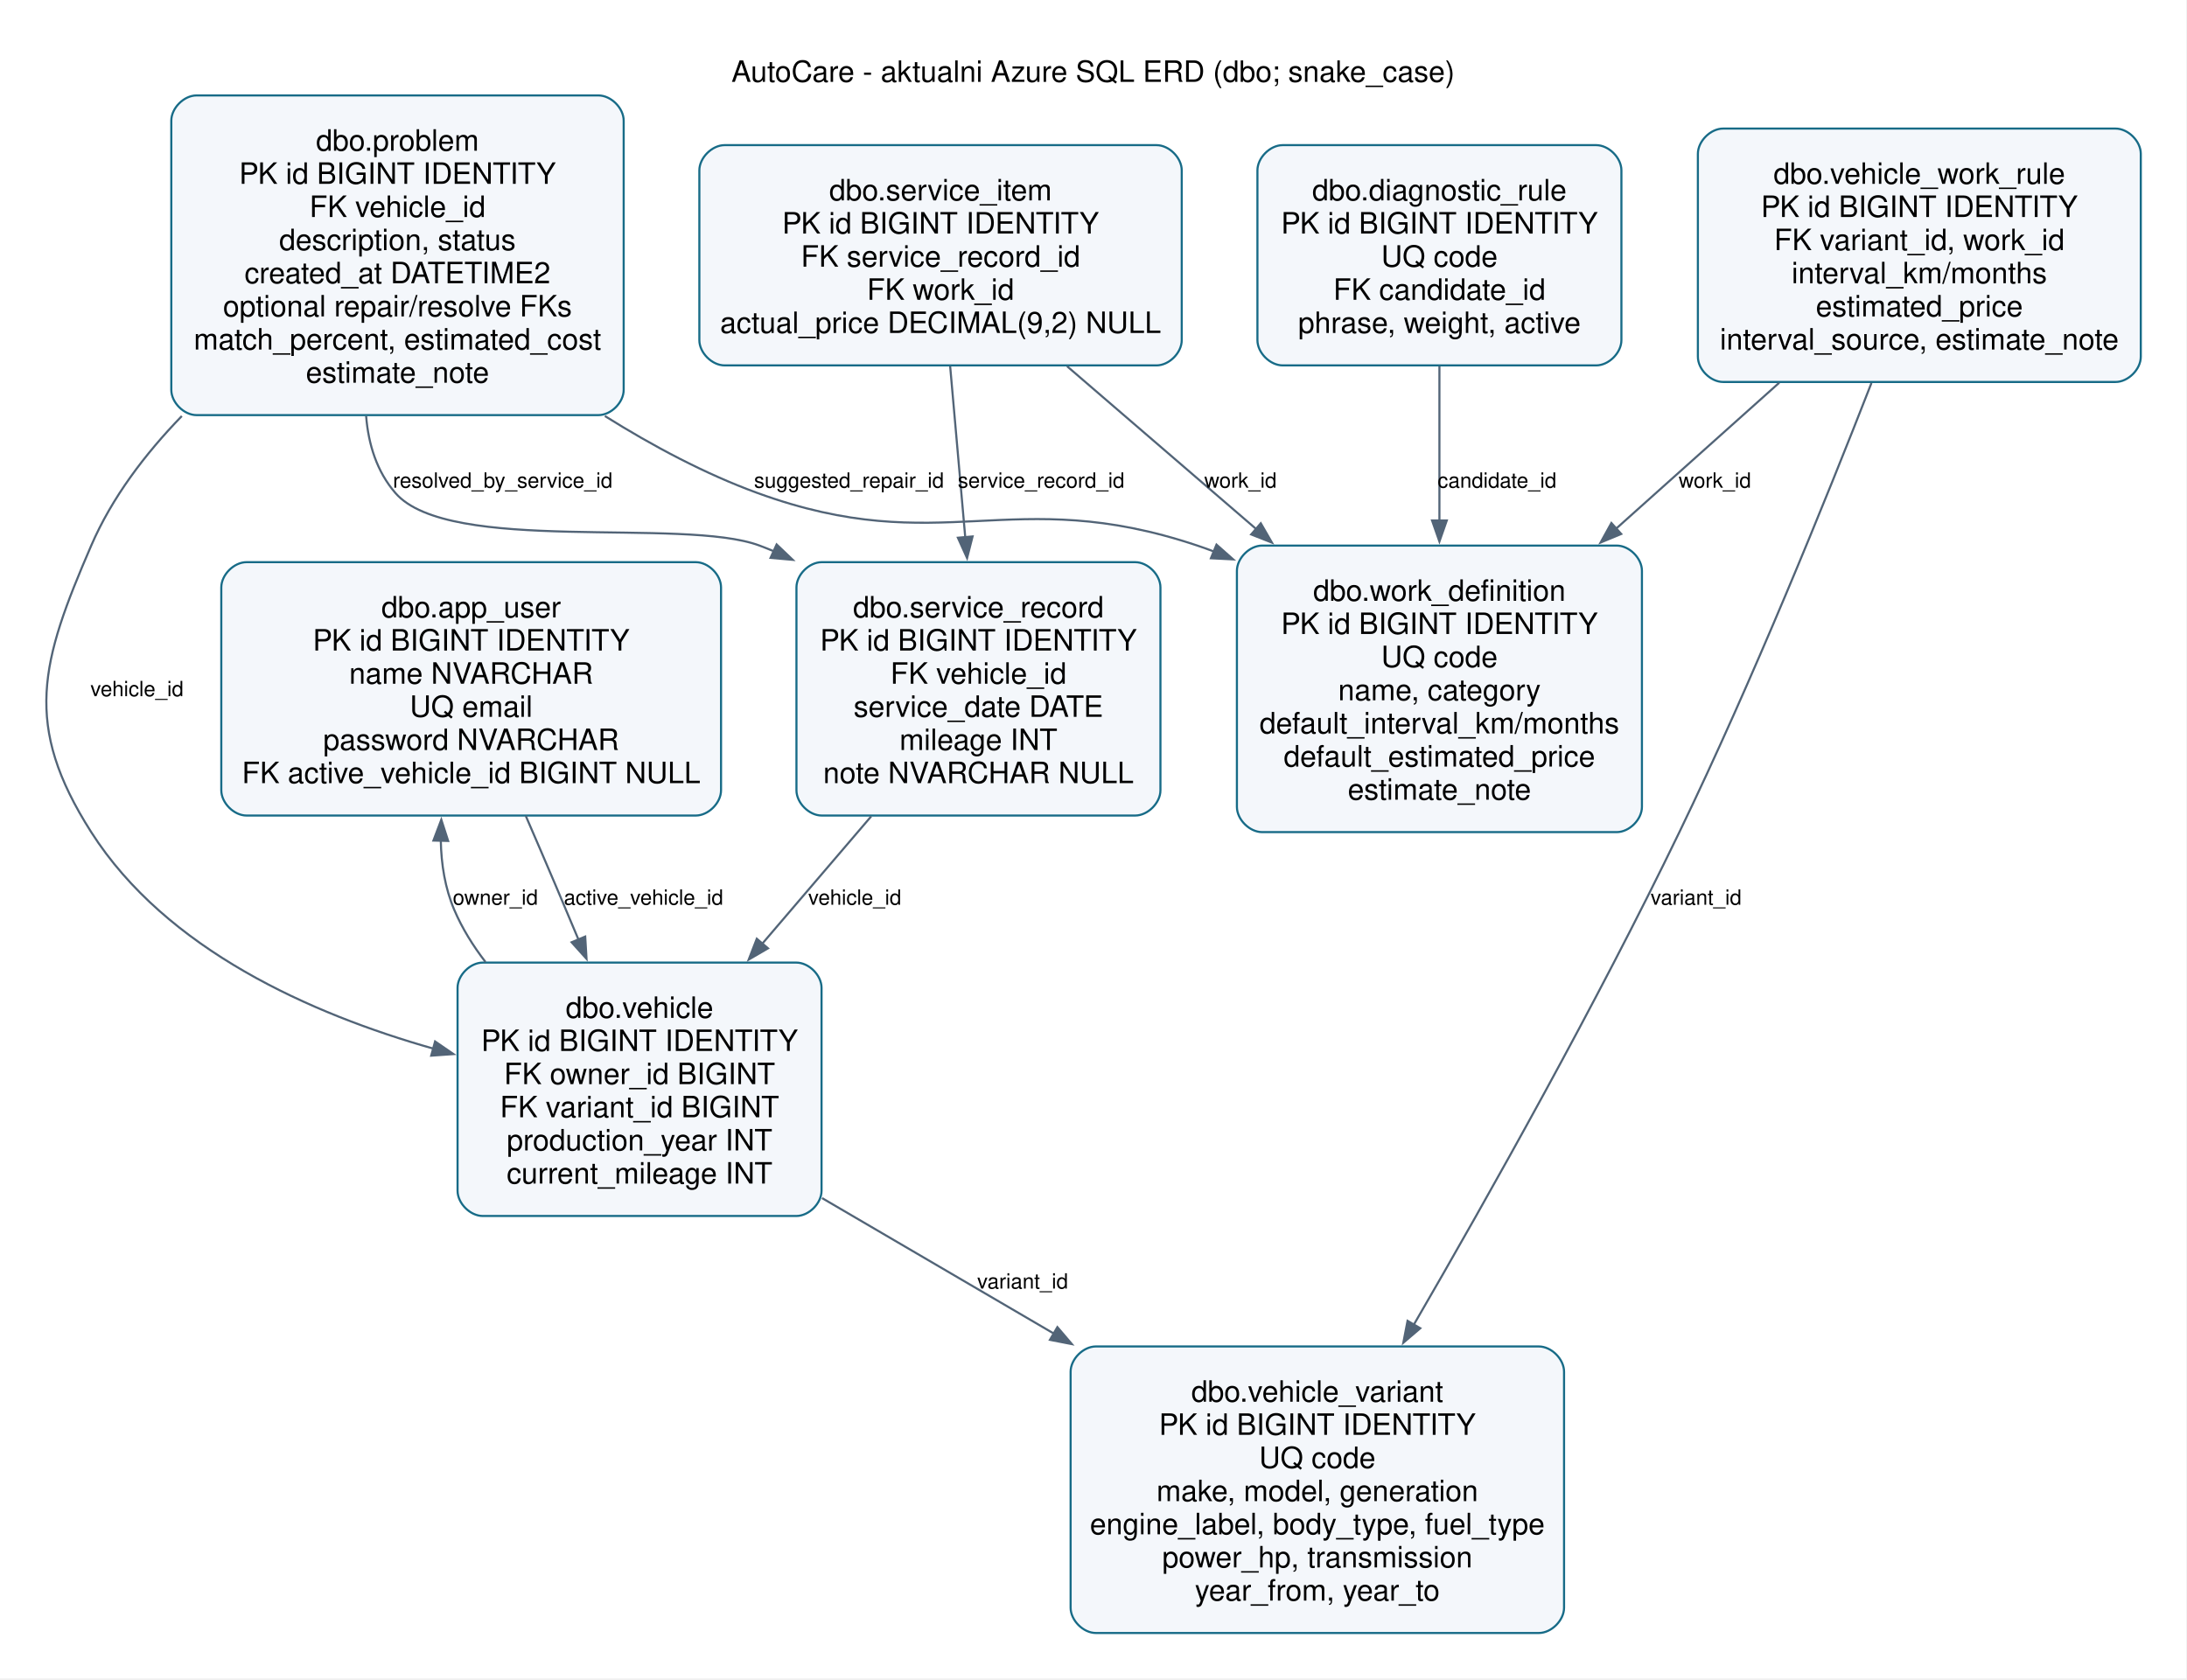
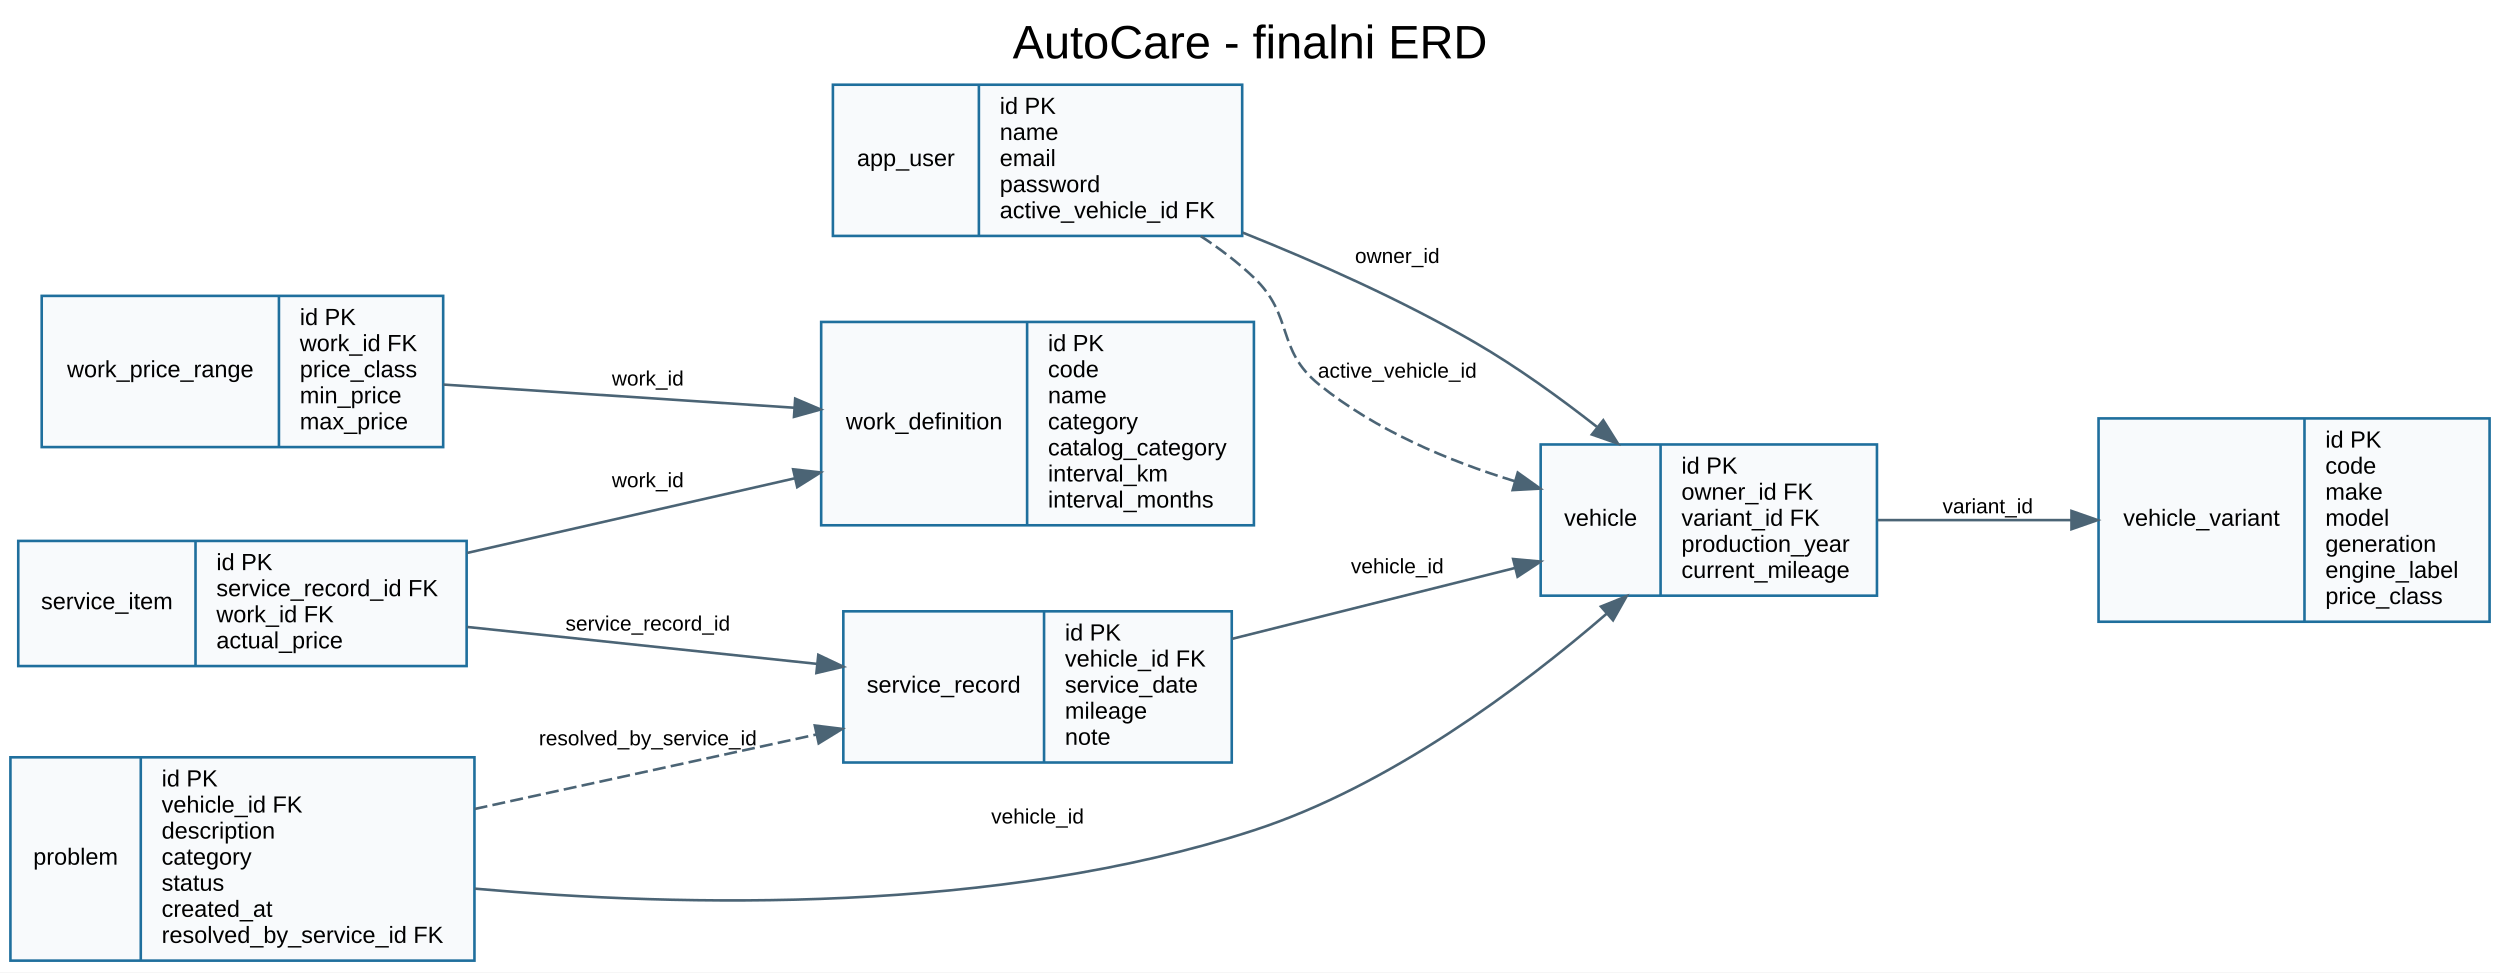
- <svg xmlns="http://www.w3.org/2000/svg" width="1039pt" height="798pt" viewBox="0.00 0.00 1039.00 798.00">
-   <g id="graph0" class="graph" transform="scale(1 1) rotate(0) translate(21.6 776.03)">
-     <polygon fill="white" stroke="none" points="-21.6,21.6 -21.6,-776.03 1017.05,-776.03 1017.05,21.6 -21.6,21.6" />
-     <text xml:space="preserve" text-anchor="middle" x="497.72" y="-737.13" font-family="Helvetica,sans-Serif" font-size="14.00">AutoCare - aktualni Azure SQL ERD (dbo; snake_case)</text>
+ <svg xmlns="http://www.w3.org/2000/svg" width="959pt" height="373pt" viewBox="0.00 0.00 959.00 373.00">
+   <g id="graph0" class="graph" transform="scale(1 1) rotate(0) translate(4 369)">
+     <polygon fill="white" stroke="transparent" points="-4,4 -4,-369 955,-369 955,4 -4,4" />
+     <text text-anchor="middle" x="475.5" y="-346.6" font-family="Arial" font-size="18.00">AutoCare - finalni ERD</text>
    <g id="node1" class="node">
-       <path fill="#f4f7fb" stroke="#176b87" d="M308.95,-508.88C308.95,-508.88 95.53,-508.88 95.53,-508.88 89.53,-508.88 83.53,-502.88 83.53,-496.88 83.53,-496.88 83.53,-400.47 83.53,-400.47 83.53,-394.47 89.53,-388.47 95.53,-388.47 95.53,-388.47 308.95,-388.47 308.95,-388.47 314.95,-388.47 320.95,-394.47 320.95,-400.47 320.95,-400.47 320.95,-496.88 320.95,-496.88 320.95,-502.88 314.95,-508.88 308.95,-508.88" />
-       <text xml:space="preserve" text-anchor="middle" x="202.24" y="-482.62" font-family="Helvetica,sans-Serif" font-size="14.00">dbo.app_user</text>
-       <text xml:space="preserve" text-anchor="middle" x="202.24" y="-466.88" font-family="Helvetica,sans-Serif" font-size="14.00">PK id BIGINT IDENTITY</text>
-       <text xml:space="preserve" text-anchor="middle" x="202.24" y="-451.12" font-family="Helvetica,sans-Serif" font-size="14.00">name NVARCHAR</text>
-       <text xml:space="preserve" text-anchor="middle" x="202.24" y="-435.38" font-family="Helvetica,sans-Serif" font-size="14.00">UQ email</text>
-       <text xml:space="preserve" text-anchor="middle" x="202.24" y="-419.62" font-family="Helvetica,sans-Serif" font-size="14.00">password NVARCHAR</text>
-       <text xml:space="preserve" text-anchor="middle" x="202.24" y="-403.88" font-family="Helvetica,sans-Serif" font-size="14.00">FK active_vehicle_id BIGINT NULL</text>
+       <polygon fill="#f8fafc" stroke="#1f6f9d" points="315.5,-278.5 315.5,-336.5 472.5,-336.5 472.5,-278.5 315.5,-278.5" />
+       <text text-anchor="middle" x="343.5" y="-305.3" font-family="Arial" font-size="9.00">app_user</text>
+       <polyline fill="none" stroke="#1f6f9d" points="371.5,-278.5 371.5,-336.5 " />
+       <text text-anchor="start" x="379.5" y="-325.3" font-family="Arial" font-size="9.00">id PK</text>
+       <text text-anchor="start" x="379.5" y="-315.3" font-family="Arial" font-size="9.00">name</text>
+       <text text-anchor="start" x="379.5" y="-305.3" font-family="Arial" font-size="9.00">email</text>
+       <text text-anchor="start" x="379.5" y="-295.3" font-family="Arial" font-size="9.00">password</text>
+       <text text-anchor="start" x="379.5" y="-285.3" font-family="Arial" font-size="9.00">active_vehicle_id FK</text>
    </g>
    <g id="node3" class="node">
-       <path fill="#f4f7fb" stroke="#176b87" d="M356.7,-318.59C356.7,-318.59 207.78,-318.59 207.78,-318.59 201.78,-318.59 195.78,-312.59 195.78,-306.59 195.78,-306.59 195.78,-210.17 195.78,-210.17 195.78,-204.17 201.78,-198.17 207.78,-198.17 207.78,-198.17 356.7,-198.17 356.7,-198.17 362.7,-198.17 368.7,-204.17 368.7,-210.17 368.7,-210.17 368.7,-306.59 368.7,-306.59 368.7,-312.59 362.7,-318.59 356.7,-318.59" />
-       <text xml:space="preserve" text-anchor="middle" x="282.24" y="-292.33" font-family="Helvetica,sans-Serif" font-size="14.00">dbo.vehicle</text>
-       <text xml:space="preserve" text-anchor="middle" x="282.24" y="-276.58" font-family="Helvetica,sans-Serif" font-size="14.00">PK id BIGINT IDENTITY</text>
-       <text xml:space="preserve" text-anchor="middle" x="282.24" y="-260.83" font-family="Helvetica,sans-Serif" font-size="14.00">FK owner_id BIGINT</text>
-       <text xml:space="preserve" text-anchor="middle" x="282.24" y="-245.08" font-family="Helvetica,sans-Serif" font-size="14.00">FK variant_id BIGINT</text>
-       <text xml:space="preserve" text-anchor="middle" x="282.24" y="-229.33" font-family="Helvetica,sans-Serif" font-size="14.00">production_year INT</text>
-       <text xml:space="preserve" text-anchor="middle" x="282.24" y="-213.58" font-family="Helvetica,sans-Serif" font-size="14.00">current_mileage INT</text>
+       <polygon fill="#f8fafc" stroke="#1f6f9d" points="587,-140.5 587,-198.5 716,-198.5 716,-140.5 587,-140.5" />
+       <text text-anchor="middle" x="610" y="-167.3" font-family="Arial" font-size="9.00">vehicle</text>
+       <polyline fill="none" stroke="#1f6f9d" points="633,-140.5 633,-198.5 " />
+       <text text-anchor="start" x="641" y="-187.3" font-family="Arial" font-size="9.00">id PK</text>
+       <text text-anchor="start" x="641" y="-177.3" font-family="Arial" font-size="9.00">owner_id FK</text>
+       <text text-anchor="start" x="641" y="-167.3" font-family="Arial" font-size="9.00">variant_id FK</text>
+       <text text-anchor="start" x="641" y="-157.3" font-family="Arial" font-size="9.00">production_year</text>
+       <text text-anchor="start" x="641" y="-147.3" font-family="Arial" font-size="9.00">current_mileage</text>
    </g>
    <g id="edge1" class="edge">
-       <path fill="none" stroke="#526477" d="M228.19,-388.29C232.9,-377.43 237.74,-366.18 242.24,-355.59 245.81,-347.19 249.53,-338.36 253.19,-329.6" />
-       <polygon fill="#526477" stroke="#526477" points="256.42,-330.95 257.05,-320.37 249.96,-328.25 256.42,-330.95" />
-       <text xml:space="preserve" text-anchor="middle" x="284.14" y="-346.09" font-family="Helvetica,sans-Serif" font-size="10.00">active_vehicle_id</text>
+       <path fill="none" stroke="#4b6475" d="M472.64,-279.8C501.49,-268.27 534,-253.76 562,-237.5 577.97,-228.23 594.31,-216.44 608.54,-205.29" />
+       <polygon fill="#4b6475" stroke="#4b6475" points="611.01,-207.79 616.65,-198.82 606.65,-202.32 611.01,-207.79" />
+       <text text-anchor="middle" x="532" y="-268.1" font-family="Arial" font-size="8.00">owner_id</text>
+     </g>
+     <g id="edge2" class="edge">
+       <path fill="none" stroke="#4b6475" stroke-dasharray="5,2" d="M456.59,-278.43C463.89,-273.65 470.89,-268.33 477,-262.5 492.43,-247.76 485.4,-234.92 502,-221.5 523.56,-204.06 551.38,-192.27 577.1,-184.4" />
+       <polygon fill="#4b6475" stroke="#4b6475" points="578.21,-187.72 586.84,-181.57 576.26,-181 578.21,-187.72" />
+       <text text-anchor="middle" x="532" y="-224.1" font-family="Arial" font-size="8.00">active_vehicle_id</text>
    </g>
    <g id="node2" class="node">
-       <path fill="#f4f7fb" stroke="#176b87" d="M709.45,-136.17C709.45,-136.17 499.03,-136.17 499.03,-136.17 493.03,-136.17 487.03,-130.17 487.03,-124.17 487.03,-124.17 487.03,-12 487.03,-12 487.03,-6 493.03,0 499.03,0 499.03,0 709.45,0 709.45,0 715.45,0 721.45,-6 721.45,-12 721.45,-12 721.45,-124.17 721.45,-124.17 721.45,-130.17 715.45,-136.17 709.45,-136.17" />
-       <text xml:space="preserve" text-anchor="middle" x="604.24" y="-109.91" font-family="Helvetica,sans-Serif" font-size="14.00">dbo.vehicle_variant</text>
-       <text xml:space="preserve" text-anchor="middle" x="604.24" y="-94.16" font-family="Helvetica,sans-Serif" font-size="14.00">PK id BIGINT IDENTITY</text>
-       <text xml:space="preserve" text-anchor="middle" x="604.24" y="-78.41" font-family="Helvetica,sans-Serif" font-size="14.00">UQ code</text>
-       <text xml:space="preserve" text-anchor="middle" x="604.24" y="-62.66" font-family="Helvetica,sans-Serif" font-size="14.00">make, model, generation</text>
-       <text xml:space="preserve" text-anchor="middle" x="604.24" y="-46.91" font-family="Helvetica,sans-Serif" font-size="14.00">engine_label, body_type, fuel_type</text>
-       <text xml:space="preserve" text-anchor="middle" x="604.24" y="-31.16" font-family="Helvetica,sans-Serif" font-size="14.00">power_hp, transmission</text>
-       <text xml:space="preserve" text-anchor="middle" x="604.24" y="-15.41" font-family="Helvetica,sans-Serif" font-size="14.00">year_from, year_to</text>
-     </g>
-     <g id="edge2" class="edge">
-       <path fill="none" stroke="#526477" d="M209.06,-318.86C203.12,-326.56 197.97,-334.84 194.24,-343.59 189.83,-353.9 188.02,-365.31 187.81,-376.68" />
-       <polygon fill="#526477" stroke="#526477" points="184.31,-376.58 188.06,-386.49 191.31,-376.4 184.31,-376.58" />
-       <text xml:space="preserve" text-anchor="middle" x="213.74" y="-346.09" font-family="Helvetica,sans-Serif" font-size="10.00">owner_id</text>
+       <polygon fill="#f8fafc" stroke="#1f6f9d" points="801,-130.5 801,-208.5 951,-208.5 951,-130.5 801,-130.5" />
+       <text text-anchor="middle" x="840.5" y="-167.3" font-family="Arial" font-size="9.00">vehicle_variant</text>
+       <polyline fill="none" stroke="#1f6f9d" points="880,-130.5 880,-208.5 " />
+       <text text-anchor="start" x="888" y="-197.3" font-family="Arial" font-size="9.00">id PK</text>
+       <text text-anchor="start" x="888" y="-187.3" font-family="Arial" font-size="9.00">code</text>
+       <text text-anchor="start" x="888" y="-177.3" font-family="Arial" font-size="9.00">make</text>
+       <text text-anchor="start" x="888" y="-167.3" font-family="Arial" font-size="9.00">model</text>
+       <text text-anchor="start" x="888" y="-157.3" font-family="Arial" font-size="9.00">generation</text>
+       <text text-anchor="start" x="888" y="-147.3" font-family="Arial" font-size="9.00">engine_label</text>
+       <text text-anchor="start" x="888" y="-137.3" font-family="Arial" font-size="9.00">price_class</text>
    </g>
    <g id="edge3" class="edge">
-       <path fill="none" stroke="#526477" d="M368.95,-206.67C402.81,-186.87 442.28,-163.79 479.11,-142.26" />
-       <polygon fill="#526477" stroke="#526477" points="480.74,-145.36 487.61,-137.29 477.21,-139.31 480.74,-145.36" />
-       <text xml:space="preserve" text-anchor="middle" x="464.24" y="-163.67" font-family="Helvetica,sans-Serif" font-size="10.00">variant_id</text>
+       <path fill="none" stroke="#4b6475" d="M716.26,-169.5C739.4,-169.5 765.91,-169.5 790.55,-169.5" />
+       <polygon fill="#4b6475" stroke="#4b6475" points="790.62,-173 800.62,-169.5 790.62,-166 790.62,-173" />
+       <text text-anchor="middle" x="758.5" y="-172.1" font-family="Arial" font-size="8.00">variant_id</text>
    </g>
    <g id="node4" class="node">
-       <path fill="#f4f7fb" stroke="#176b87" d="M746.45,-516.76C746.45,-516.76 578.03,-516.76 578.03,-516.76 572.03,-516.76 566.03,-510.76 566.03,-504.76 566.03,-504.76 566.03,-392.59 566.03,-392.59 566.03,-386.59 572.03,-380.59 578.03,-380.59 578.03,-380.59 746.45,-380.59 746.45,-380.59 752.45,-380.59 758.45,-386.59 758.45,-392.59 758.45,-392.59 758.45,-504.76 758.45,-504.76 758.45,-510.76 752.45,-516.76 746.45,-516.76" />
-       <text xml:space="preserve" text-anchor="middle" x="662.24" y="-490.5" font-family="Helvetica,sans-Serif" font-size="14.00">dbo.work_definition</text>
-       <text xml:space="preserve" text-anchor="middle" x="662.24" y="-474.75" font-family="Helvetica,sans-Serif" font-size="14.00">PK id BIGINT IDENTITY</text>
-       <text xml:space="preserve" text-anchor="middle" x="662.24" y="-459" font-family="Helvetica,sans-Serif" font-size="14.00">UQ code</text>
-       <text xml:space="preserve" text-anchor="middle" x="662.24" y="-443.25" font-family="Helvetica,sans-Serif" font-size="14.00">name, category</text>
-       <text xml:space="preserve" text-anchor="middle" x="662.24" y="-427.5" font-family="Helvetica,sans-Serif" font-size="14.00">default_interval_km/months</text>
-       <text xml:space="preserve" text-anchor="middle" x="662.24" y="-411.75" font-family="Helvetica,sans-Serif" font-size="14.00">default_estimated_price</text>
-       <text xml:space="preserve" text-anchor="middle" x="662.24" y="-396" font-family="Helvetica,sans-Serif" font-size="14.00">estimate_note</text>
+       <polygon fill="#f8fafc" stroke="#1f6f9d" points="311,-167.5 311,-245.5 477,-245.5 477,-167.5 311,-167.5" />
+       <text text-anchor="middle" x="350.5" y="-204.3" font-family="Arial" font-size="9.00">work_definition</text>
+       <polyline fill="none" stroke="#1f6f9d" points="390,-167.5 390,-245.5 " />
+       <text text-anchor="start" x="398" y="-234.3" font-family="Arial" font-size="9.00">id PK</text>
+       <text text-anchor="start" x="398" y="-224.3" font-family="Arial" font-size="9.00">code</text>
+       <text text-anchor="start" x="398" y="-214.3" font-family="Arial" font-size="9.00">name</text>
+       <text text-anchor="start" x="398" y="-204.3" font-family="Arial" font-size="9.00">category</text>
+       <text text-anchor="start" x="398" y="-194.3" font-family="Arial" font-size="9.00">catalog_category</text>
+       <text text-anchor="start" x="398" y="-184.3" font-family="Arial" font-size="9.00">interval_km</text>
+       <text text-anchor="start" x="398" y="-174.3" font-family="Arial" font-size="9.00">interval_months</text>
    </g>
    <g id="node5" class="node">
-       <path fill="#f4f7fb" stroke="#176b87" d="M983.45,-714.93C983.45,-714.93 797.03,-714.93 797.03,-714.93 791.03,-714.93 785.03,-708.93 785.03,-702.93 785.03,-702.93 785.03,-606.51 785.03,-606.51 785.03,-600.51 791.03,-594.51 797.03,-594.51 797.03,-594.51 983.45,-594.51 983.45,-594.51 989.45,-594.51 995.45,-600.51 995.45,-606.51 995.45,-606.51 995.45,-702.93 995.45,-702.93 995.45,-708.93 989.45,-714.93 983.45,-714.93" />
-       <text xml:space="preserve" text-anchor="middle" x="890.24" y="-688.67" font-family="Helvetica,sans-Serif" font-size="14.00">dbo.vehicle_work_rule</text>
-       <text xml:space="preserve" text-anchor="middle" x="890.24" y="-672.92" font-family="Helvetica,sans-Serif" font-size="14.00">PK id BIGINT IDENTITY</text>
-       <text xml:space="preserve" text-anchor="middle" x="890.24" y="-657.17" font-family="Helvetica,sans-Serif" font-size="14.00">FK variant_id, work_id</text>
-       <text xml:space="preserve" text-anchor="middle" x="890.24" y="-641.42" font-family="Helvetica,sans-Serif" font-size="14.00">interval_km/months</text>
-       <text xml:space="preserve" text-anchor="middle" x="890.24" y="-625.67" font-family="Helvetica,sans-Serif" font-size="14.00">estimated_price</text>
-       <text xml:space="preserve" text-anchor="middle" x="890.24" y="-609.92" font-family="Helvetica,sans-Serif" font-size="14.00">interval_source, estimate_note</text>
+       <polygon fill="#f8fafc" stroke="#1f6f9d" points="12,-197.5 12,-255.5 166,-255.5 166,-197.5 12,-197.5" />
+       <text text-anchor="middle" x="57.5" y="-224.3" font-family="Arial" font-size="9.00">work_price_range</text>
+       <polyline fill="none" stroke="#1f6f9d" points="103,-197.5 103,-255.5 " />
+       <text text-anchor="start" x="111" y="-244.3" font-family="Arial" font-size="9.00">id PK</text>
+       <text text-anchor="start" x="111" y="-234.3" font-family="Arial" font-size="9.00">work_id FK</text>
+       <text text-anchor="start" x="111" y="-224.3" font-family="Arial" font-size="9.00">price_class</text>
+       <text text-anchor="start" x="111" y="-214.3" font-family="Arial" font-size="9.00">min_price</text>
+       <text text-anchor="start" x="111" y="-204.3" font-family="Arial" font-size="9.00">max_price</text>
+     </g>
+     <g id="edge7" class="edge">
+       <path fill="none" stroke="#4b6475" d="M166.07,-221.48C206.88,-218.78 257.51,-215.44 300.58,-212.6" />
+       <polygon fill="#4b6475" stroke="#4b6475" points="301.03,-216.08 310.78,-211.93 300.57,-209.09 301.03,-216.08" />
+       <text text-anchor="middle" x="244.5" y="-221.1" font-family="Arial" font-size="8.00">work_id</text>
+     </g>
+     <g id="node6" class="node">
+       <polygon fill="#f8fafc" stroke="#1f6f9d" points="319.5,-76.5 319.5,-134.5 468.5,-134.5 468.5,-76.5 319.5,-76.5" />
+       <text text-anchor="middle" x="358" y="-103.3" font-family="Arial" font-size="9.00">service_record</text>
+       <polyline fill="none" stroke="#1f6f9d" points="396.5,-76.5 396.5,-134.5 " />
+       <text text-anchor="start" x="404.5" y="-123.3" font-family="Arial" font-size="9.00">id PK</text>
+       <text text-anchor="start" x="404.5" y="-113.3" font-family="Arial" font-size="9.00">vehicle_id FK</text>
+       <text text-anchor="start" x="404.5" y="-103.3" font-family="Arial" font-size="9.00">service_date</text>
+       <text text-anchor="start" x="404.5" y="-93.3" font-family="Arial" font-size="9.00">mileage</text>
+       <text text-anchor="start" x="404.5" y="-83.3" font-family="Arial" font-size="9.00">note</text>
    </g>
    <g id="edge4" class="edge">
-       <path fill="none" stroke="#526477" d="M867.49,-594.02C845.69,-538.13 811.04,-452.65 776.24,-380.59 736.83,-299.01 686.13,-208.67 650,-146.38" />
-       <polygon fill="#526477" stroke="#526477" points="653.15,-144.82 645.09,-137.94 647.1,-148.34 653.15,-144.82" />
-       <text xml:space="preserve" text-anchor="middle" x="784.18" y="-346.09" font-family="Helvetica,sans-Serif" font-size="10.00">variant_id</text>
+       <path fill="none" stroke="#4b6475" d="M468.56,-123.93C502.64,-132.46 543.04,-142.58 577.1,-151.11" />
+       <polygon fill="#4b6475" stroke="#4b6475" points="576.44,-154.56 586.99,-153.59 578.14,-147.77 576.44,-154.56" />
+       <text text-anchor="middle" x="532" y="-149.1" font-family="Arial" font-size="8.00">vehicle_id</text>
+     </g>
+     <g id="node7" class="node">
+       <polygon fill="#f8fafc" stroke="#1f6f9d" points="3,-113.5 3,-161.5 175,-161.5 175,-113.5 3,-113.5" />
+       <text text-anchor="middle" x="37" y="-135.3" font-family="Arial" font-size="9.00">service_item</text>
+       <polyline fill="none" stroke="#1f6f9d" points="71,-113.5 71,-161.5 " />
+       <text text-anchor="start" x="79" y="-150.3" font-family="Arial" font-size="9.00">id PK</text>
+       <text text-anchor="start" x="79" y="-140.3" font-family="Arial" font-size="9.00">service_record_id FK</text>
+       <text text-anchor="start" x="79" y="-130.3" font-family="Arial" font-size="9.00">work_id FK</text>
+       <text text-anchor="start" x="79" y="-120.3" font-family="Arial" font-size="9.00">actual_price</text>
+     </g>
+     <g id="edge6" class="edge">
+       <path fill="none" stroke="#4b6475" d="M175.21,-156.9C214.42,-165.83 261.02,-176.44 301.03,-185.56" />
+       <polygon fill="#4b6475" stroke="#4b6475" points="300.25,-188.97 310.78,-187.78 301.81,-182.14 300.25,-188.97" />
+       <text text-anchor="middle" x="244.5" y="-182.1" font-family="Arial" font-size="8.00">work_id</text>
    </g>
    <g id="edge5" class="edge">
-       <path fill="none" stroke="#526477" d="M823.68,-594.15C799.47,-572.49 771.79,-547.71 746.26,-524.87" />
-       <polygon fill="#526477" stroke="#526477" points="748.61,-522.28 738.82,-518.22 743.94,-527.49 748.61,-522.28" />
-       <text xml:space="preserve" text-anchor="middle" x="793.11" y="-544.26" font-family="Helvetica,sans-Serif" font-size="10.00">work_id</text>
+       <path fill="none" stroke="#4b6475" d="M175.21,-128.5C217.17,-124.07 267.59,-118.75 309.34,-114.34" />
+       <polygon fill="#4b6475" stroke="#4b6475" points="309.9,-117.8 319.48,-113.26 309.17,-110.83 309.9,-117.8" />
+       <text text-anchor="middle" x="244.5" y="-127.1" font-family="Arial" font-size="8.00">service_record_id</text>
    </g>
-     <g id="node6" class="node">
-       <path fill="#f4f7fb" stroke="#176b87" d="M517.7,-508.88C517.7,-508.88 368.78,-508.88 368.78,-508.88 362.78,-508.88 356.78,-502.88 356.78,-496.88 356.78,-496.88 356.78,-400.47 356.78,-400.47 356.78,-394.47 362.78,-388.47 368.78,-388.47 368.78,-388.47 517.7,-388.47 517.7,-388.47 523.7,-388.47 529.7,-394.47 529.7,-400.47 529.7,-400.47 529.7,-496.88 529.7,-496.88 529.7,-502.88 523.7,-508.88 517.7,-508.88" />
-       <text xml:space="preserve" text-anchor="middle" x="443.24" y="-482.62" font-family="Helvetica,sans-Serif" font-size="14.00">dbo.service_record</text>
-       <text xml:space="preserve" text-anchor="middle" x="443.24" y="-466.88" font-family="Helvetica,sans-Serif" font-size="14.00">PK id BIGINT IDENTITY</text>
-       <text xml:space="preserve" text-anchor="middle" x="443.24" y="-451.12" font-family="Helvetica,sans-Serif" font-size="14.00">FK vehicle_id</text>
-       <text xml:space="preserve" text-anchor="middle" x="443.24" y="-435.38" font-family="Helvetica,sans-Serif" font-size="14.00">service_date DATE</text>
-       <text xml:space="preserve" text-anchor="middle" x="443.24" y="-419.62" font-family="Helvetica,sans-Serif" font-size="14.00">mileage INT</text>
-       <text xml:space="preserve" text-anchor="middle" x="443.24" y="-403.88" font-family="Helvetica,sans-Serif" font-size="14.00">note NVARCHAR NULL</text>
-     </g>
-     <g id="edge6" class="edge">
-       <path fill="none" stroke="#526477" d="M392.29,-388.1C375.84,-368.86 357.48,-347.38 340.54,-327.57" />
-       <polygon fill="#526477" stroke="#526477" points="343.26,-325.37 334.11,-320.04 337.94,-329.92 343.26,-325.37" />
-       <text xml:space="preserve" text-anchor="middle" x="384.49" y="-346.09" font-family="Helvetica,sans-Serif" font-size="10.00">vehicle_id</text>
-     </g>
-     <g id="node7" class="node">
-       <path fill="#f4f7fb" stroke="#176b87" d="M527.82,-707.06C527.82,-707.06 322.65,-707.06 322.65,-707.06 316.65,-707.06 310.65,-701.06 310.65,-695.06 310.65,-695.06 310.65,-614.38 310.65,-614.38 310.65,-608.38 316.65,-602.38 322.65,-602.38 322.65,-602.38 527.82,-602.38 527.82,-602.38 533.82,-602.38 539.82,-608.38 539.82,-614.38 539.82,-614.38 539.82,-695.06 539.82,-695.06 539.82,-701.06 533.82,-707.06 527.82,-707.06" />
-       <text xml:space="preserve" text-anchor="middle" x="425.24" y="-680.8" font-family="Helvetica,sans-Serif" font-size="14.00">dbo.service_item</text>
-       <text xml:space="preserve" text-anchor="middle" x="425.24" y="-665.05" font-family="Helvetica,sans-Serif" font-size="14.00">PK id BIGINT IDENTITY</text>
-       <text xml:space="preserve" text-anchor="middle" x="425.24" y="-649.3" font-family="Helvetica,sans-Serif" font-size="14.00">FK service_record_id</text>
-       <text xml:space="preserve" text-anchor="middle" x="425.24" y="-633.55" font-family="Helvetica,sans-Serif" font-size="14.00">FK work_id</text>
-       <text xml:space="preserve" text-anchor="middle" x="425.24" y="-617.8" font-family="Helvetica,sans-Serif" font-size="14.00">actual_price DECIMAL(9,2) NULL</text>
+     <g id="node8" class="node">
+       <polygon fill="#f8fafc" stroke="#1f6f9d" points="0,-0.5 0,-78.5 178,-78.5 178,-0.5 0,-0.5" />
+       <text text-anchor="middle" x="25" y="-37.3" font-family="Arial" font-size="9.00">problem</text>
+       <polyline fill="none" stroke="#1f6f9d" points="50,-0.5 50,-78.5 " />
+       <text text-anchor="start" x="58" y="-67.3" font-family="Arial" font-size="9.00">id PK</text>
+       <text text-anchor="start" x="58" y="-57.3" font-family="Arial" font-size="9.00">vehicle_id FK</text>
+       <text text-anchor="start" x="58" y="-47.3" font-family="Arial" font-size="9.00">description</text>
+       <text text-anchor="start" x="58" y="-37.3" font-family="Arial" font-size="9.00">category</text>
+       <text text-anchor="start" x="58" y="-27.3" font-family="Arial" font-size="9.00">status</text>
+       <text text-anchor="start" x="58" y="-17.3" font-family="Arial" font-size="9.00">created_at</text>
+       <text text-anchor="start" x="58" y="-7.3" font-family="Arial" font-size="9.00">resolved_by_service_id FK</text>
    </g>
    <g id="edge8" class="edge">
-       <path fill="none" stroke="#526477" d="M485.35,-601.97C512.67,-578.44 545.52,-550.16 575.46,-524.39" />
-       <polygon fill="#526477" stroke="#526477" points="577.37,-527.36 582.67,-518.18 572.81,-522.05 577.37,-527.36" />
-       <text xml:space="preserve" text-anchor="middle" x="567.72" y="-544.26" font-family="Helvetica,sans-Serif" font-size="10.00">work_id</text>
-     </g>
-     <g id="edge7" class="edge">
-       <path fill="none" stroke="#526477" d="M429.8,-601.97C431.98,-577.28 434.62,-547.35 436.98,-520.58" />
-       <polygon fill="#526477" stroke="#526477" points="440.45,-521.1 437.84,-510.83 433.48,-520.49 440.45,-521.1" />
-       <text xml:space="preserve" text-anchor="middle" x="473.03" y="-544.26" font-family="Helvetica,sans-Serif" font-size="10.00">service_record_id</text>
-     </g>
-     <g id="node8" class="node">
-       <path fill="#f4f7fb" stroke="#176b87" d="M262.7,-730.68C262.7,-730.68 71.78,-730.68 71.78,-730.68 65.78,-730.68 59.78,-724.68 59.78,-718.68 59.78,-718.68 59.78,-590.76 59.78,-590.76 59.78,-584.76 65.78,-578.76 71.78,-578.76 71.78,-578.76 262.7,-578.76 262.7,-578.76 268.7,-578.76 274.7,-584.76 274.7,-590.76 274.7,-590.76 274.7,-718.68 274.7,-718.68 274.7,-724.68 268.7,-730.68 262.7,-730.68" />
-       <text xml:space="preserve" text-anchor="middle" x="167.24" y="-704.42" font-family="Helvetica,sans-Serif" font-size="14.00">dbo.problem</text>
-       <text xml:space="preserve" text-anchor="middle" x="167.24" y="-688.67" font-family="Helvetica,sans-Serif" font-size="14.00">PK id BIGINT IDENTITY</text>
-       <text xml:space="preserve" text-anchor="middle" x="167.24" y="-672.92" font-family="Helvetica,sans-Serif" font-size="14.00">FK vehicle_id</text>
-       <text xml:space="preserve" text-anchor="middle" x="167.24" y="-657.17" font-family="Helvetica,sans-Serif" font-size="14.00">description, status</text>
-       <text xml:space="preserve" text-anchor="middle" x="167.24" y="-641.42" font-family="Helvetica,sans-Serif" font-size="14.00">created_at DATETIME2</text>
-       <text xml:space="preserve" text-anchor="middle" x="167.24" y="-625.67" font-family="Helvetica,sans-Serif" font-size="14.00">optional repair/resolve FKs</text>
-       <text xml:space="preserve" text-anchor="middle" x="167.24" y="-609.92" font-family="Helvetica,sans-Serif" font-size="14.00">match_percent, estimated_cost</text>
-       <text xml:space="preserve" text-anchor="middle" x="167.24" y="-594.17" font-family="Helvetica,sans-Serif" font-size="14.00">estimate_note</text>
+       <path fill="none" stroke="#4b6475" d="M178.09,-28.12C258.13,-20.99 378.42,-18.4 477,-50.5 528.93,-67.41 579.38,-105.16 612.37,-133.64" />
+       <polygon fill="#4b6475" stroke="#4b6475" points="610.13,-136.33 619.96,-140.29 614.75,-131.07 610.13,-136.33" />
+       <text text-anchor="middle" x="394" y="-53.1" font-family="Arial" font-size="8.00">vehicle_id</text>
    </g>
    <g id="edge9" class="edge">
-       <path fill="none" stroke="#526477" d="M64.78,-578.32C47.27,-560.26 31.57,-539.53 21.74,-516.76 -2.27,-461.2 -10.8,-431.62 21.74,-380.59 57.39,-324.68 126.25,-294.15 184.23,-277.72" />
-       <polygon fill="#526477" stroke="#526477" points="185.1,-281.11 193.83,-275.11 183.26,-274.36 185.1,-281.11" />
-       <text xml:space="preserve" text-anchor="middle" x="43.49" y="-445.18" font-family="Helvetica,sans-Serif" font-size="10.00">vehicle_id</text>
-     </g>
-     <g id="edge10" class="edge">
-       <path fill="none" stroke="#526477" d="M265.76,-578.33C288.53,-564.07 313.4,-550.81 338.24,-541.76 426.14,-509.74 458.54,-546.5 547.24,-516.76 549.82,-515.89 552.42,-514.96 555.01,-513.98" />
-       <polygon fill="#526477" stroke="#526477" points="556.33,-517.22 564.26,-510.2 553.68,-510.74 556.33,-517.22" />
-       <text xml:space="preserve" text-anchor="middle" x="381.74" y="-544.26" font-family="Helvetica,sans-Serif" font-size="10.00">suggested_repair_id</text>
-     </g>
-     <g id="edge11" class="edge">
-       <path fill="none" stroke="#526477" d="M152.34,-578.3C153.43,-564.89 157.39,-551.97 166.24,-541.76 191.66,-512.39 302.86,-530.38 339.24,-516.76 341.48,-515.92 343.72,-515.03 345.96,-514.09" />
-       <polygon fill="#526477" stroke="#526477" points="347.36,-517.3 355.02,-509.99 344.47,-510.92 347.36,-517.3" />
-       <text xml:space="preserve" text-anchor="middle" x="217.24" y="-544.26" font-family="Helvetica,sans-Serif" font-size="10.00">resolved_by_service_id</text>
-     </g>
-     <g id="node9" class="node">
-       <path fill="#f4f7fb" stroke="#176b87" d="M736.7,-707.06C736.7,-707.06 587.78,-707.06 587.78,-707.06 581.78,-707.06 575.78,-701.06 575.78,-695.06 575.78,-695.06 575.78,-614.38 575.78,-614.38 575.78,-608.38 581.78,-602.38 587.78,-602.38 587.78,-602.38 736.7,-602.38 736.7,-602.38 742.7,-602.38 748.7,-608.38 748.7,-614.38 748.7,-614.38 748.7,-695.06 748.7,-695.06 748.7,-701.06 742.7,-707.06 736.7,-707.06" />
-       <text xml:space="preserve" text-anchor="middle" x="662.24" y="-680.8" font-family="Helvetica,sans-Serif" font-size="14.00">dbo.diagnostic_rule</text>
-       <text xml:space="preserve" text-anchor="middle" x="662.24" y="-665.05" font-family="Helvetica,sans-Serif" font-size="14.00">PK id BIGINT IDENTITY</text>
-       <text xml:space="preserve" text-anchor="middle" x="662.24" y="-649.3" font-family="Helvetica,sans-Serif" font-size="14.00">UQ code</text>
-       <text xml:space="preserve" text-anchor="middle" x="662.24" y="-633.55" font-family="Helvetica,sans-Serif" font-size="14.00">FK candidate_id</text>
-       <text xml:space="preserve" text-anchor="middle" x="662.24" y="-617.8" font-family="Helvetica,sans-Serif" font-size="14.00">phrase, weight, active</text>
-     </g>
-     <g id="edge12" class="edge">
-       <path fill="none" stroke="#526477" d="M662.24,-601.97C662.24,-579.65 662.24,-553.05 662.24,-528.37" />
-       <polygon fill="#526477" stroke="#526477" points="665.74,-528.7 662.24,-518.7 658.74,-528.7 665.74,-528.7" />
-       <text xml:space="preserve" text-anchor="middle" x="689.61" y="-544.26" font-family="Helvetica,sans-Serif" font-size="10.00">candidate_id</text>
+       <path fill="none" stroke="#4b6475" stroke-dasharray="5,2" d="M178.05,-58.68C219.37,-67.68 268.38,-78.36 309.16,-87.24" />
+       <polygon fill="#4b6475" stroke="#4b6475" points="308.56,-90.69 319.07,-89.4 310.05,-83.85 308.56,-90.69" />
+       <text text-anchor="middle" x="244.5" y="-83.1" font-family="Arial" font-size="8.00">resolved_by_service_id</text>
    </g>
  </g>
</svg>
